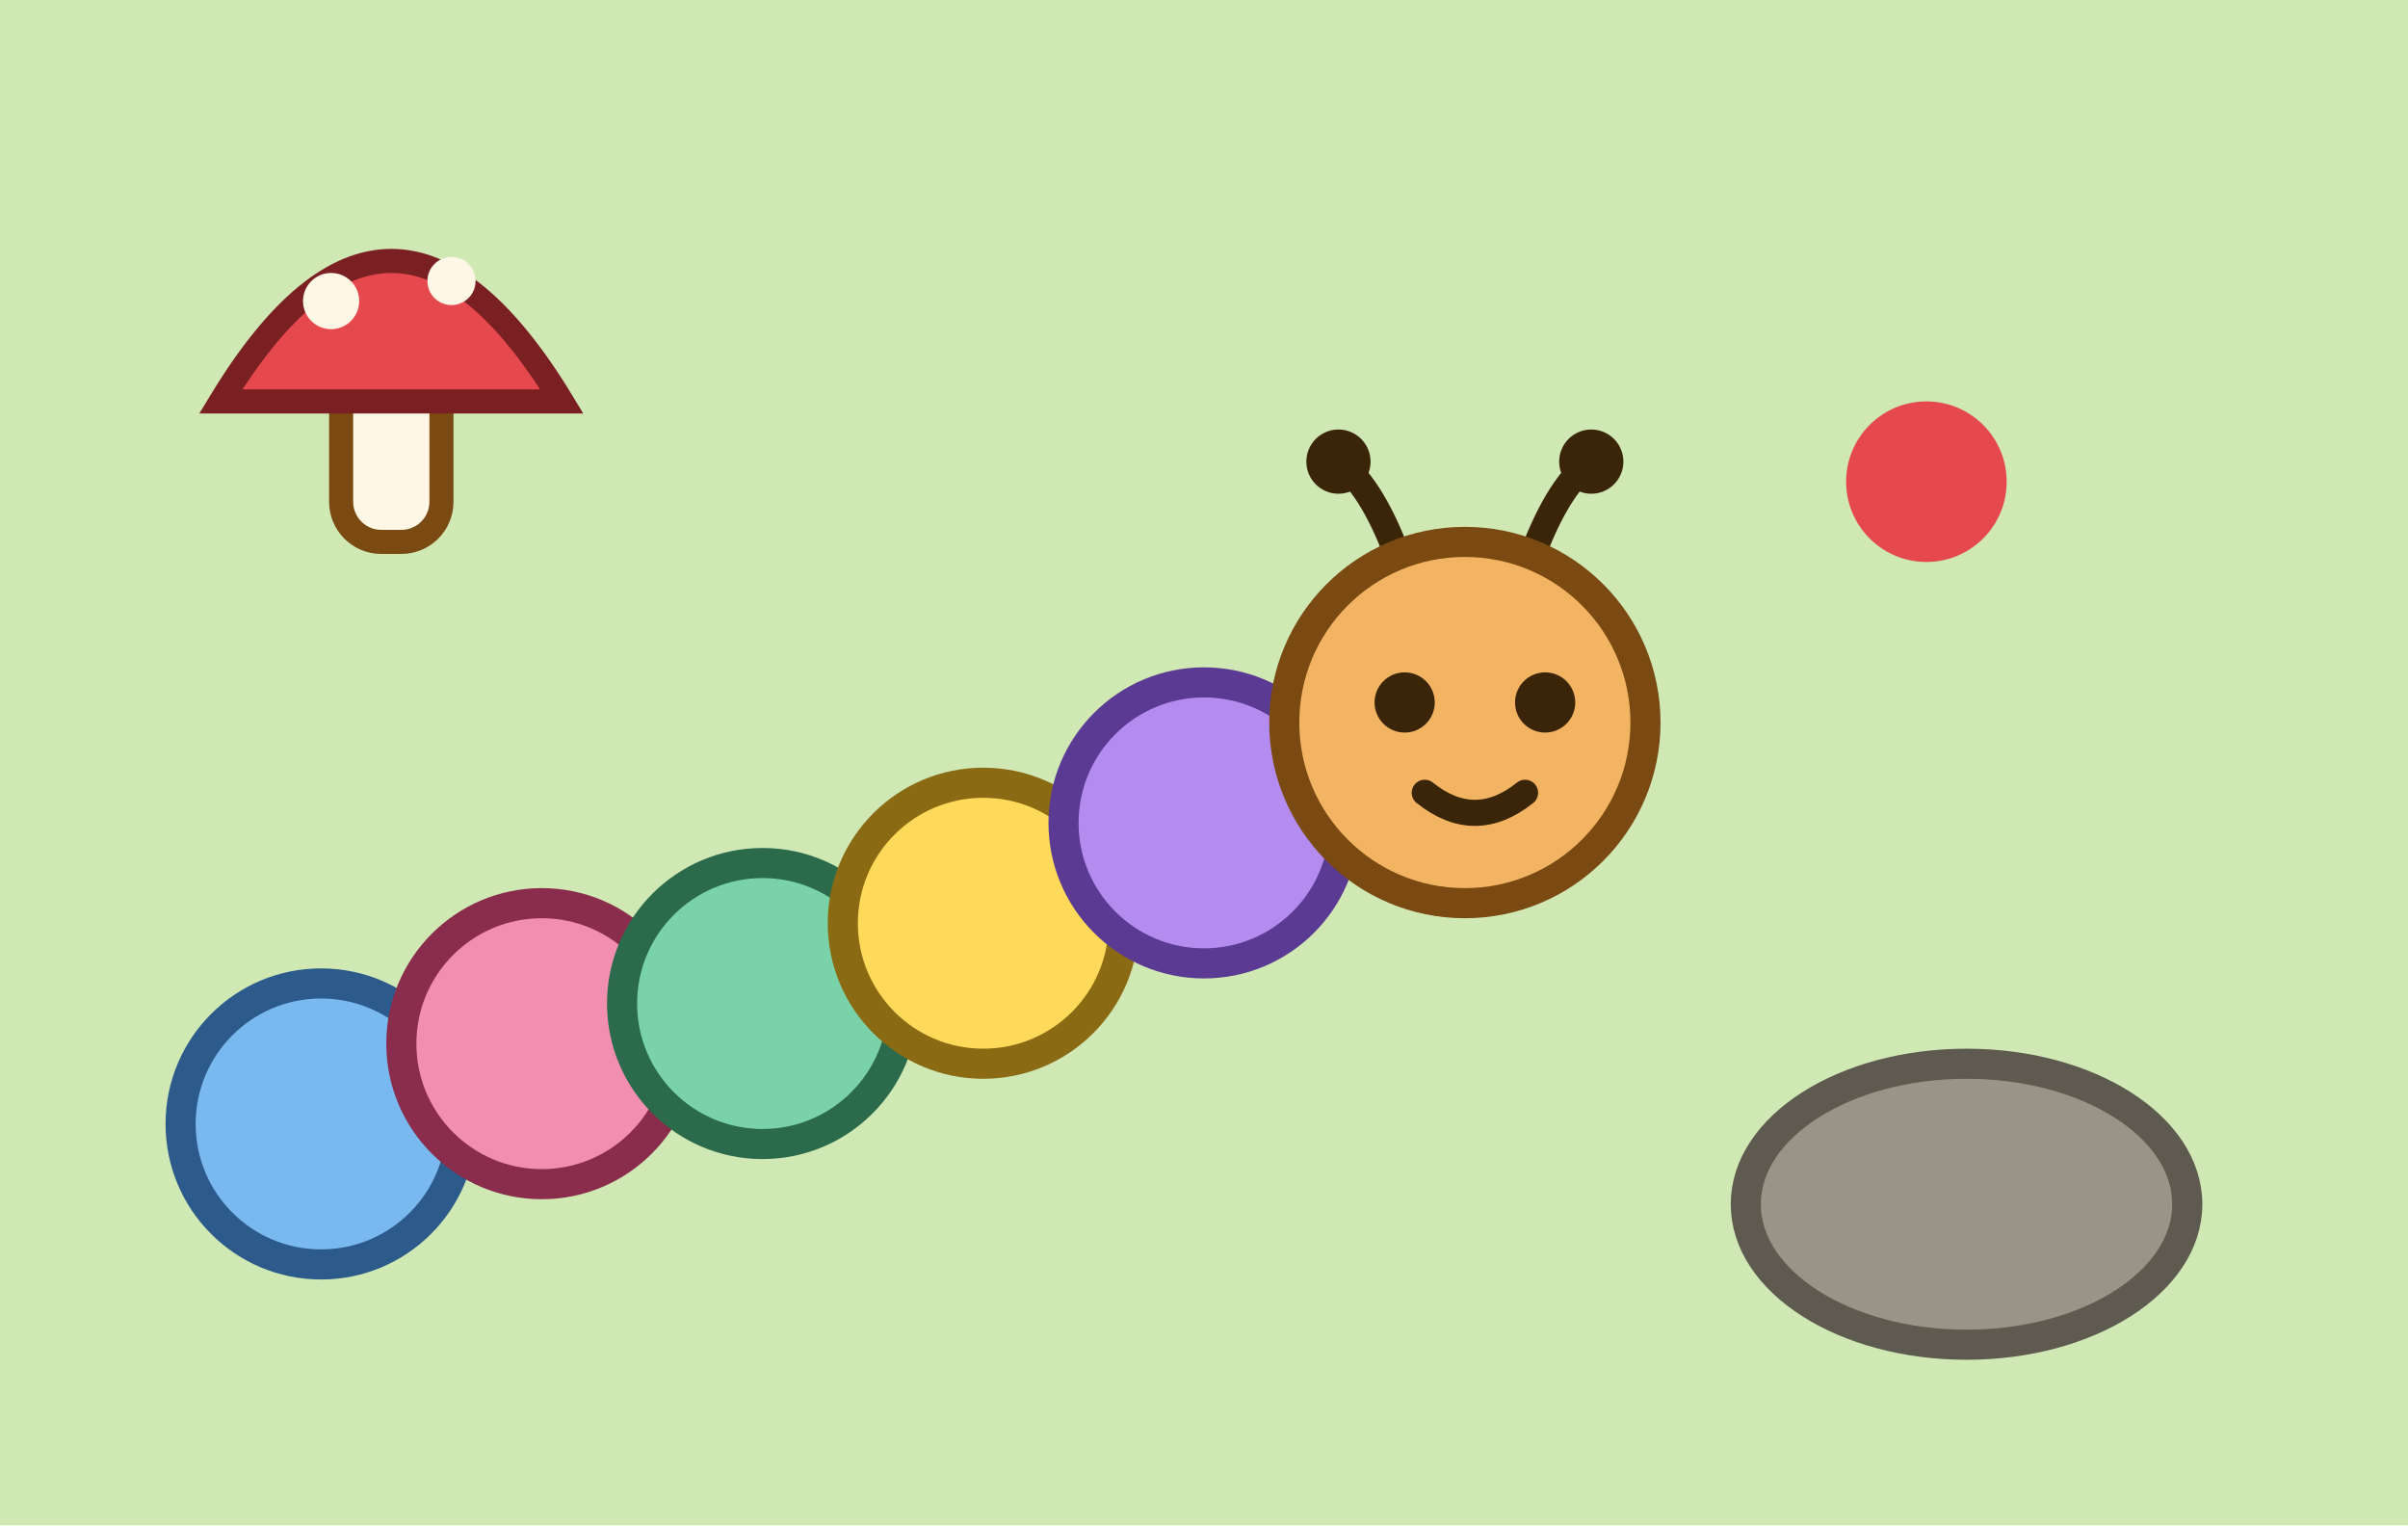
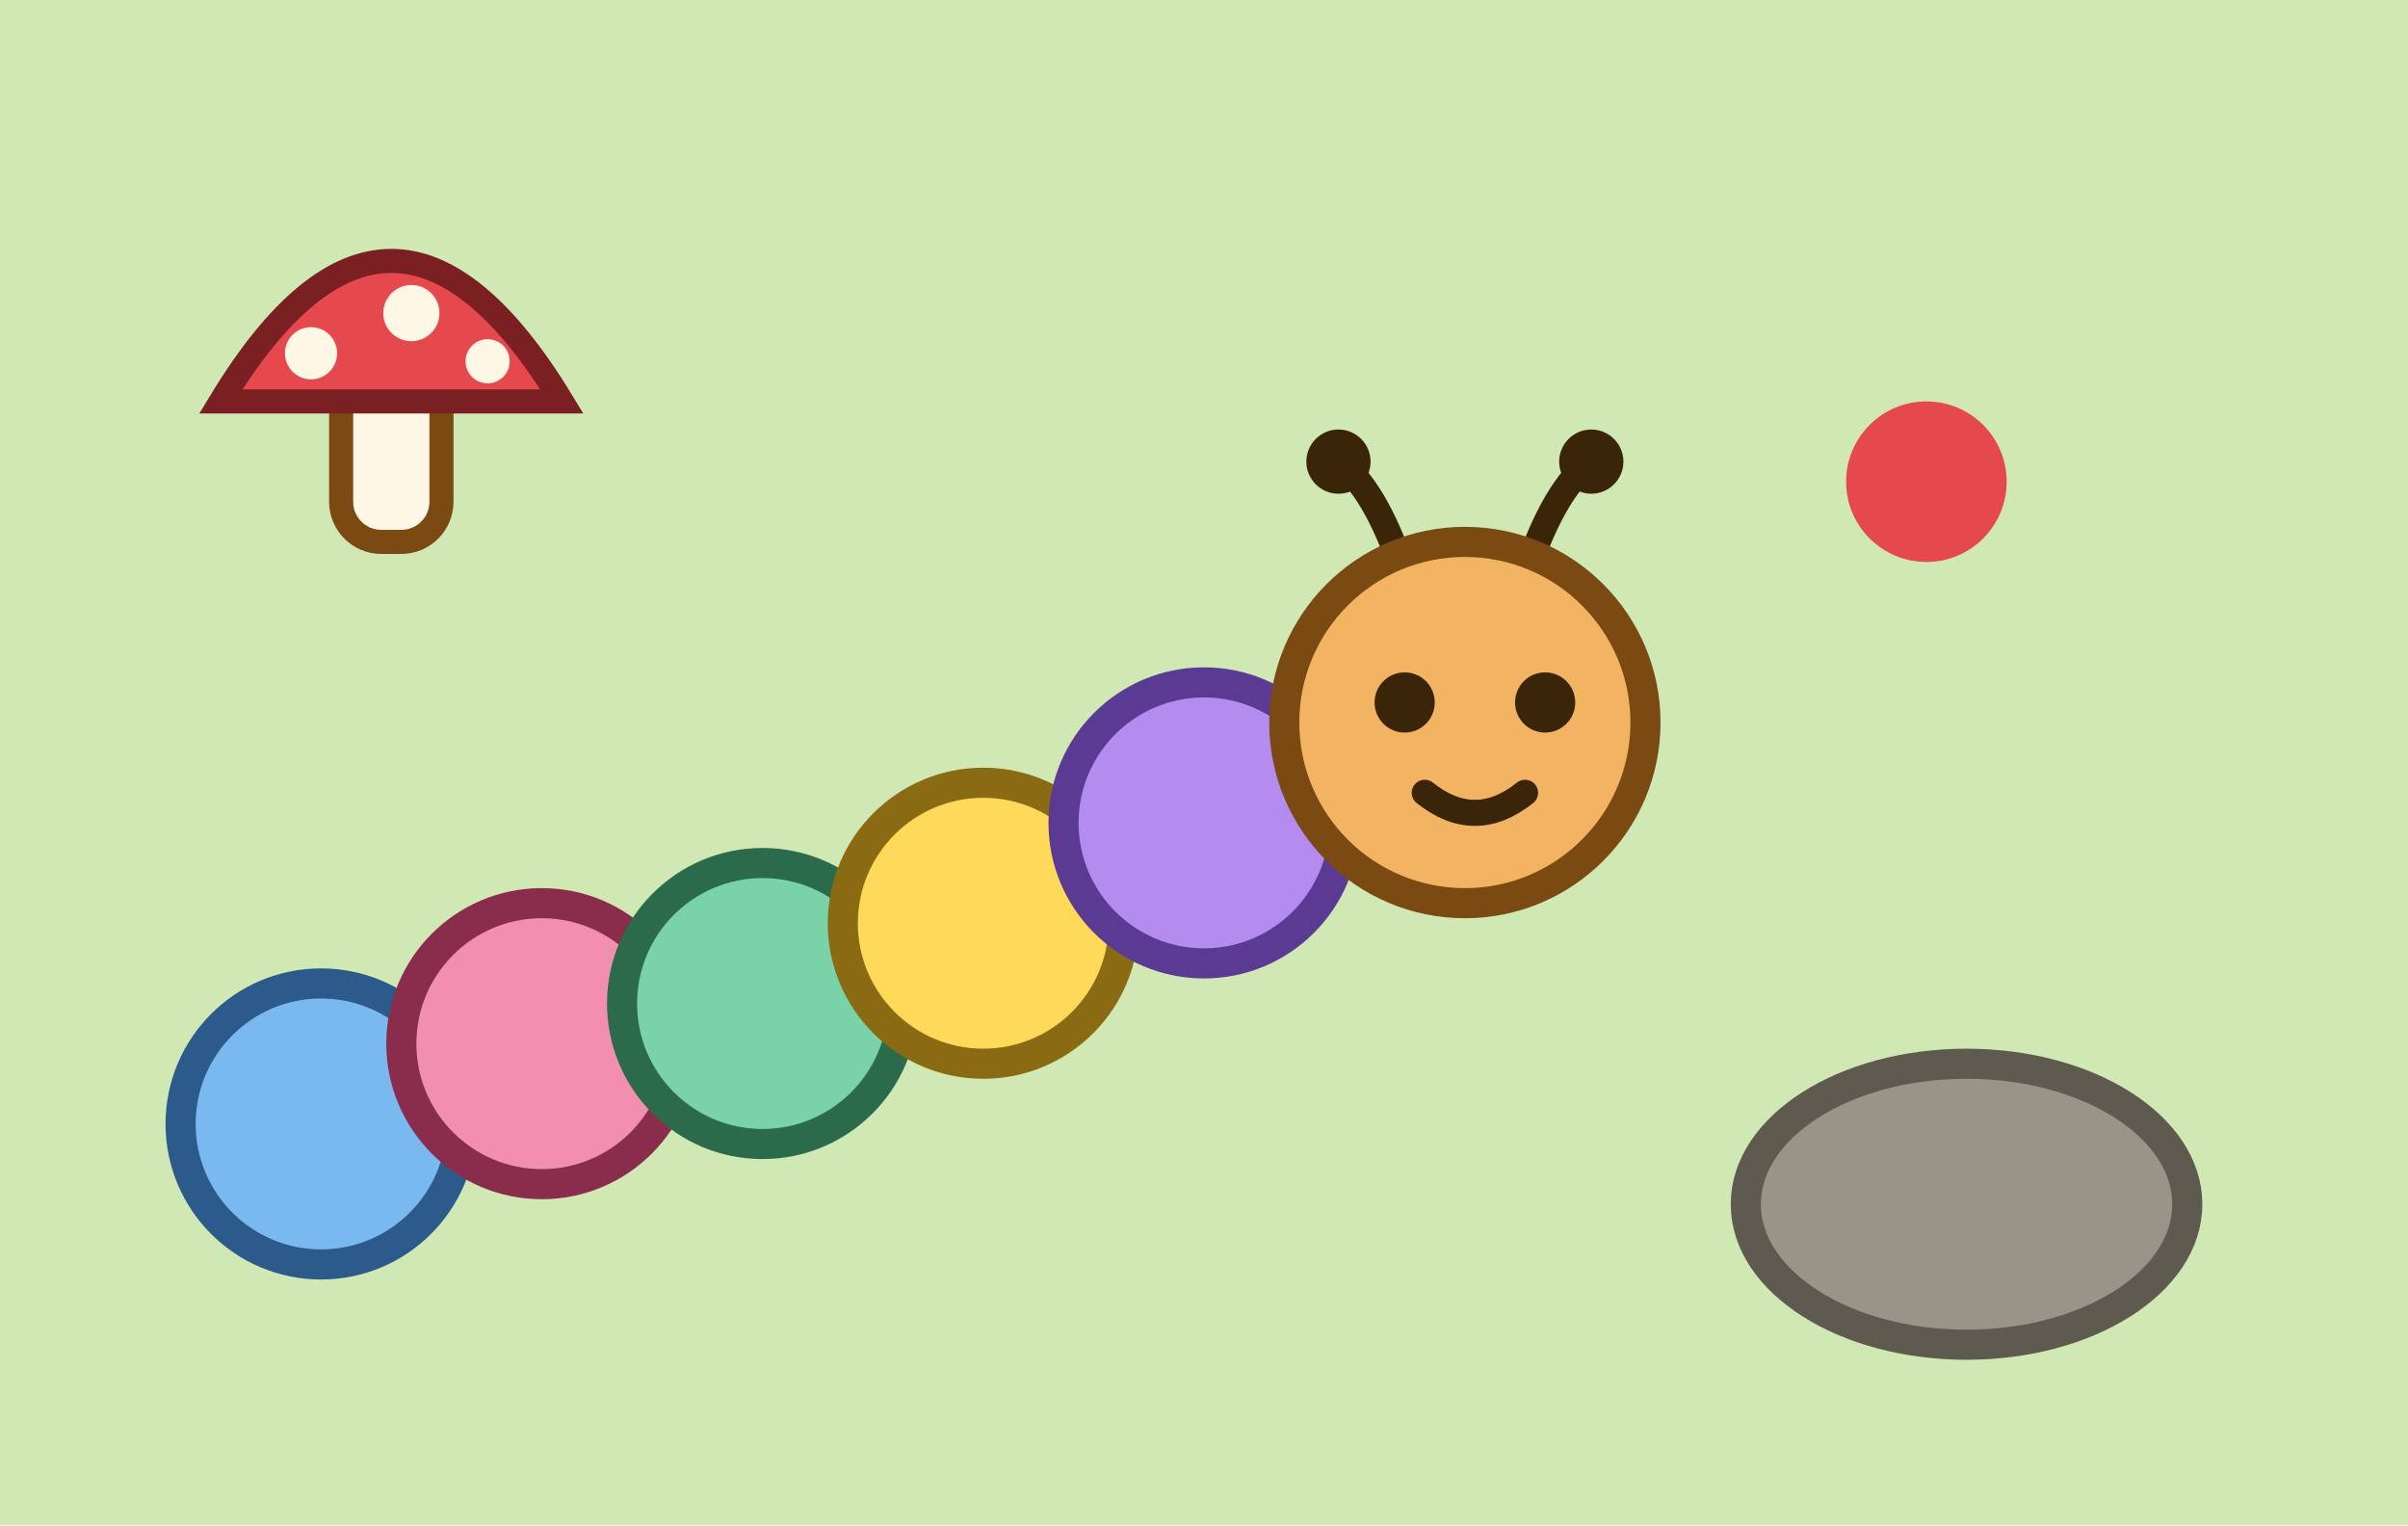
<svg xmlns="http://www.w3.org/2000/svg" viewBox="0 0 120 76">
  <rect width="120" height="76" fill="#CFE8B4" />
  <ellipse cx="98" cy="60" rx="11" ry="7" fill="#9A9488" stroke="#5F5A50" stroke-width="1.5" />
  <rect x="17" y="18" width="5" height="9" rx="2" fill="#FFF7E6" stroke="#7A4A12" stroke-width="1.2" />
  <path d="M11 20 Q19.5 6 28 20 Z" fill="#E5484D" stroke="#7A1F22" stroke-width="1.2" />
-   <circle cx="16.5" cy="15" r="1.4" fill="#FFF7E6" />
-   <circle cx="22.5" cy="14" r="1.2" fill="#FFF7E6" />
+   <circle cx="15.5" cy="17.6" r="1.3" fill="#FFF7E6" />
+   <circle cx="20.5" cy="15.6" r="1.4" fill="#FFF7E6" />
+   <circle cx="24.3" cy="18" r="1.1" fill="#FFF7E6" />
  <circle cx="16" cy="56" r="7" fill="#7AB8F0" stroke="#2C5A8A" stroke-width="1.5" />
  <circle cx="27" cy="52" r="7" fill="#F28FB0" stroke="#8A2C4C" stroke-width="1.5" />
  <circle cx="38" cy="50" r="7" fill="#7AD3A8" stroke="#2B6B4C" stroke-width="1.5" />
  <circle cx="49" cy="46" r="7" fill="#FFD95A" stroke="#8A6A12" stroke-width="1.5" />
  <circle cx="60" cy="41" r="7" fill="#B48CF0" stroke="#5A3A92" stroke-width="1.5" />
  <g stroke="#3A2508" stroke-width="1.3" stroke-linecap="round" fill="none">
    <path d="M69.9 28.4 Q68.5 24.3 66.7 23" />
    <path d="M76.1 28.4 Q77.5 24.3 79.3 23" />
  </g>
  <circle cx="66.7" cy="23" r="1.6" fill="#3A2508" />
  <circle cx="79.3" cy="23" r="1.6" fill="#3A2508" />
  <circle cx="73" cy="36" r="9" fill="#F2B462" stroke="#7A4A12" stroke-width="1.5" />
  <circle cx="70" cy="35" r="1.5" fill="#3A2508" />
  <circle cx="77" cy="35" r="1.5" fill="#3A2508" />
  <path d="M71 39.5 Q73.5 41.5 76 39.5" stroke="#3A2508" stroke-width="1.3" fill="none" stroke-linecap="round" />
  <circle cx="96" cy="24" r="4" fill="#E5484D" />
</svg>
